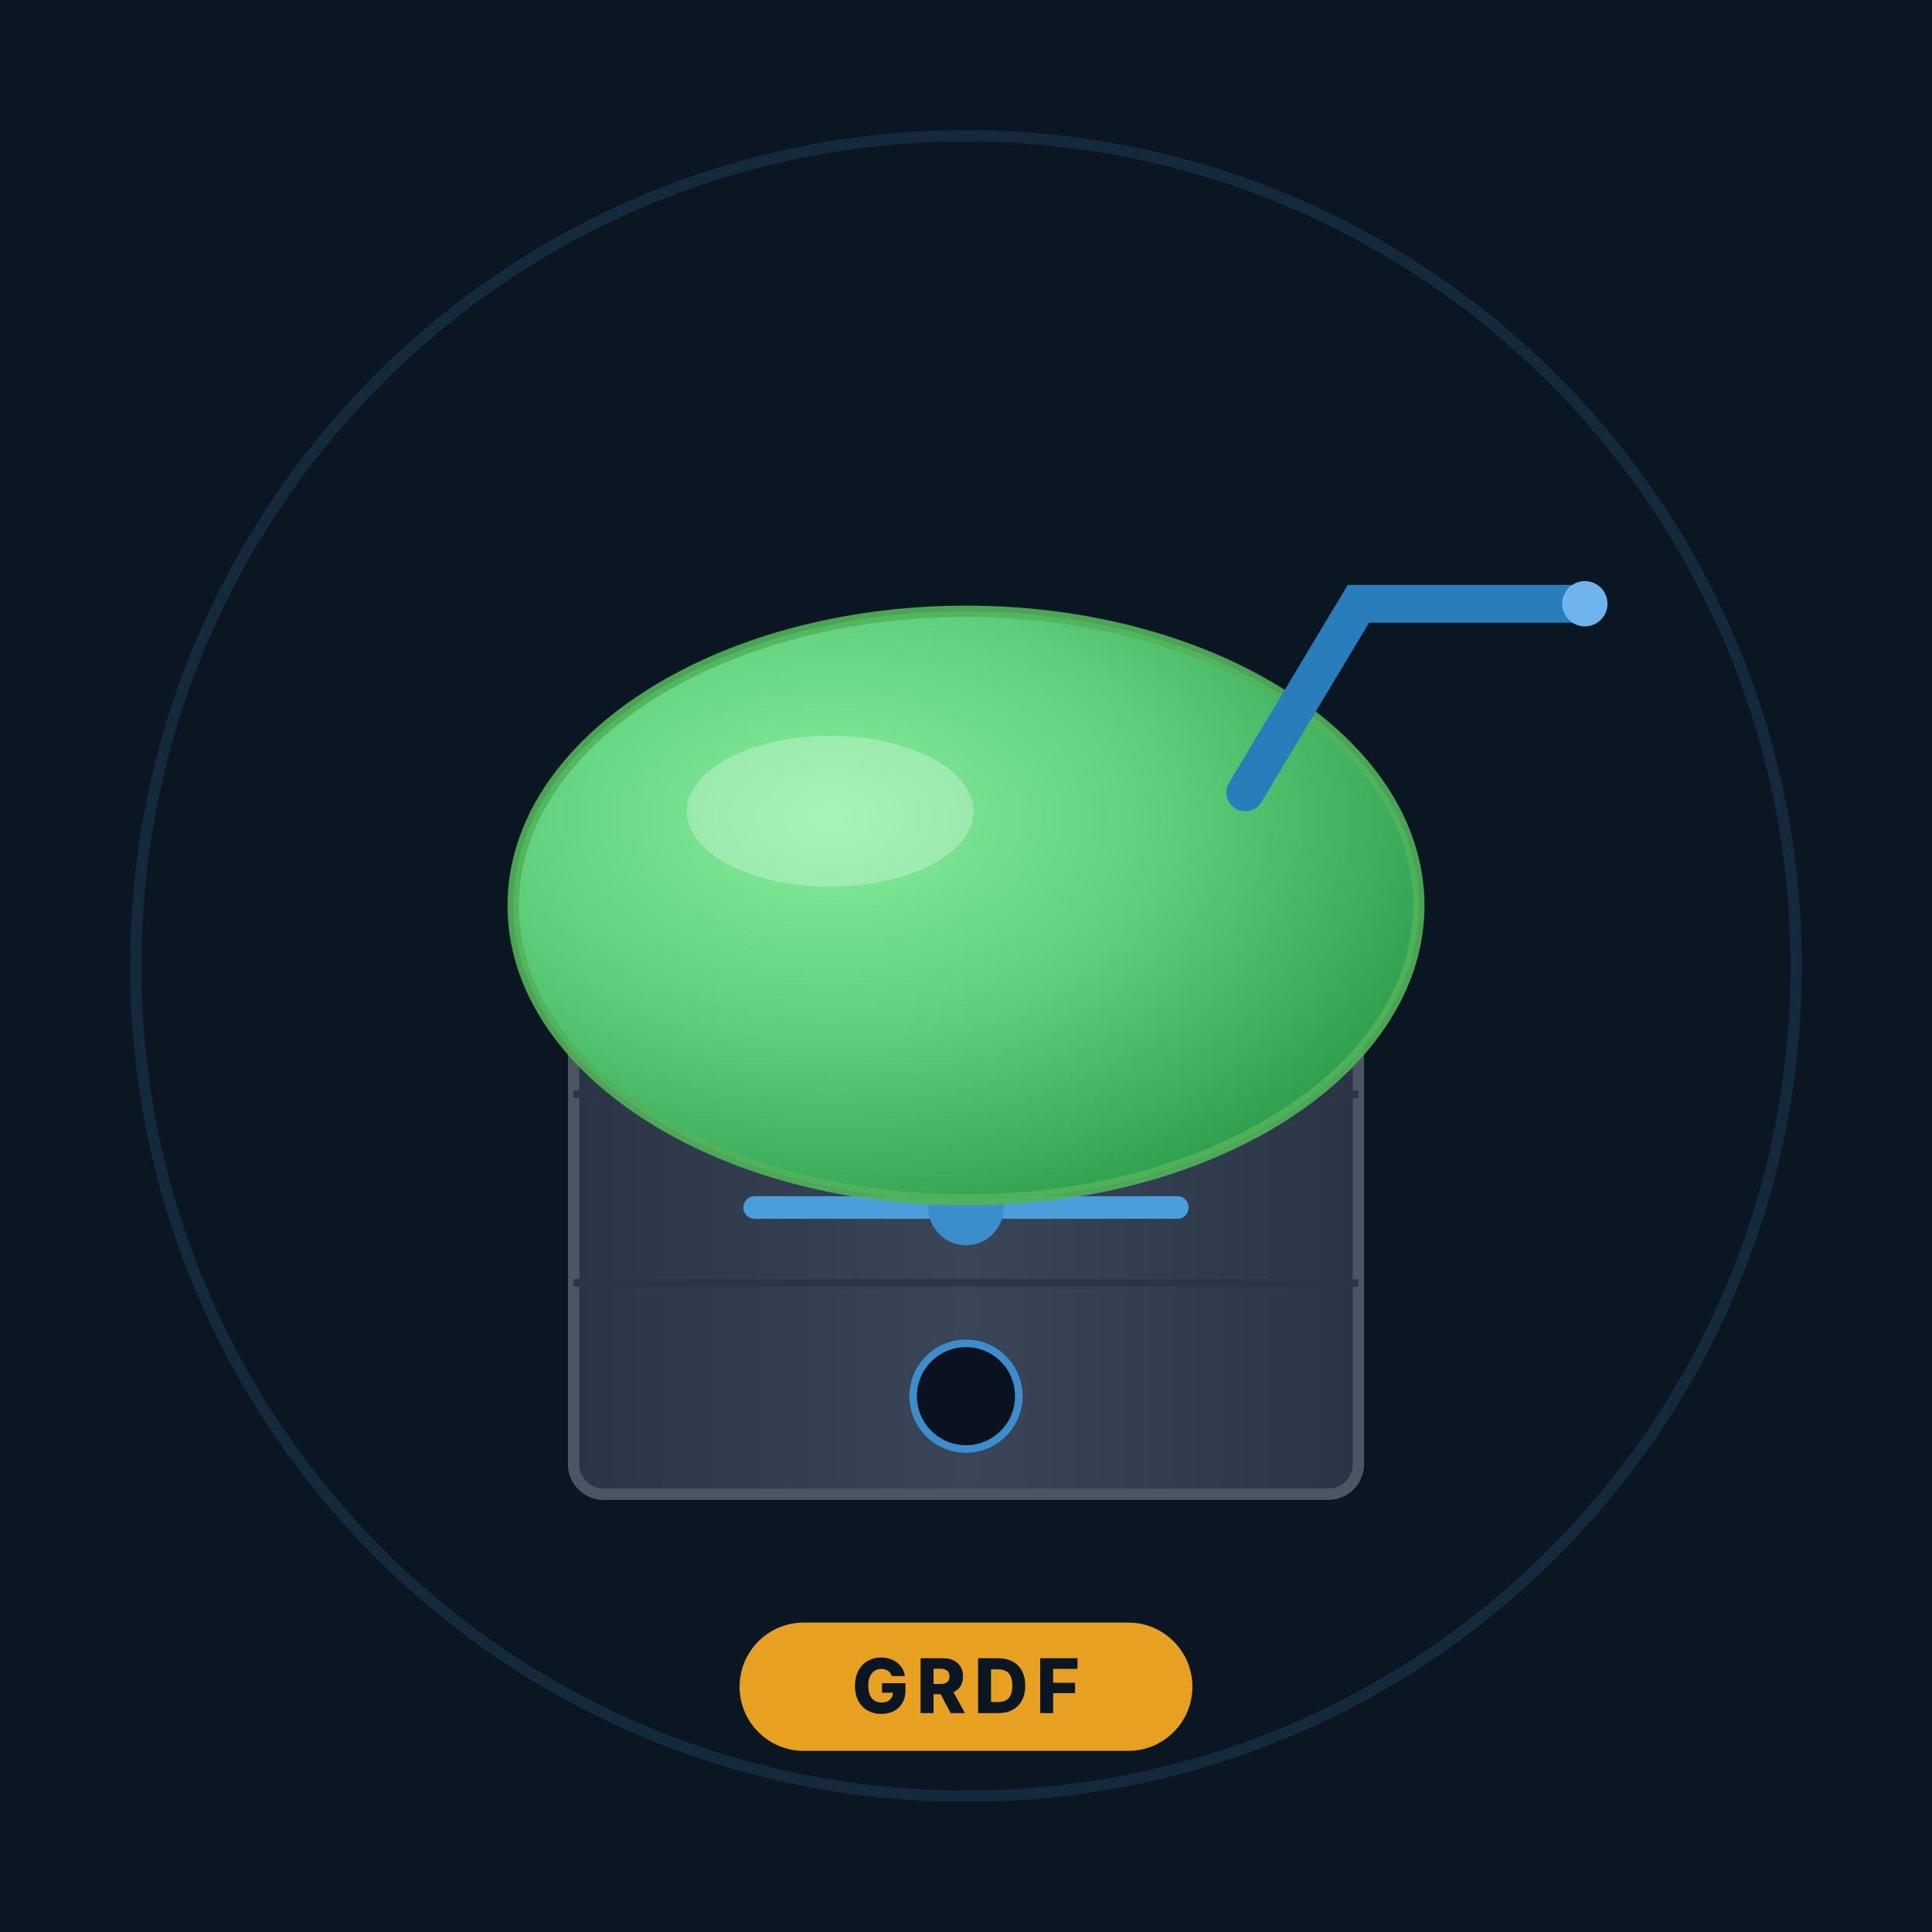
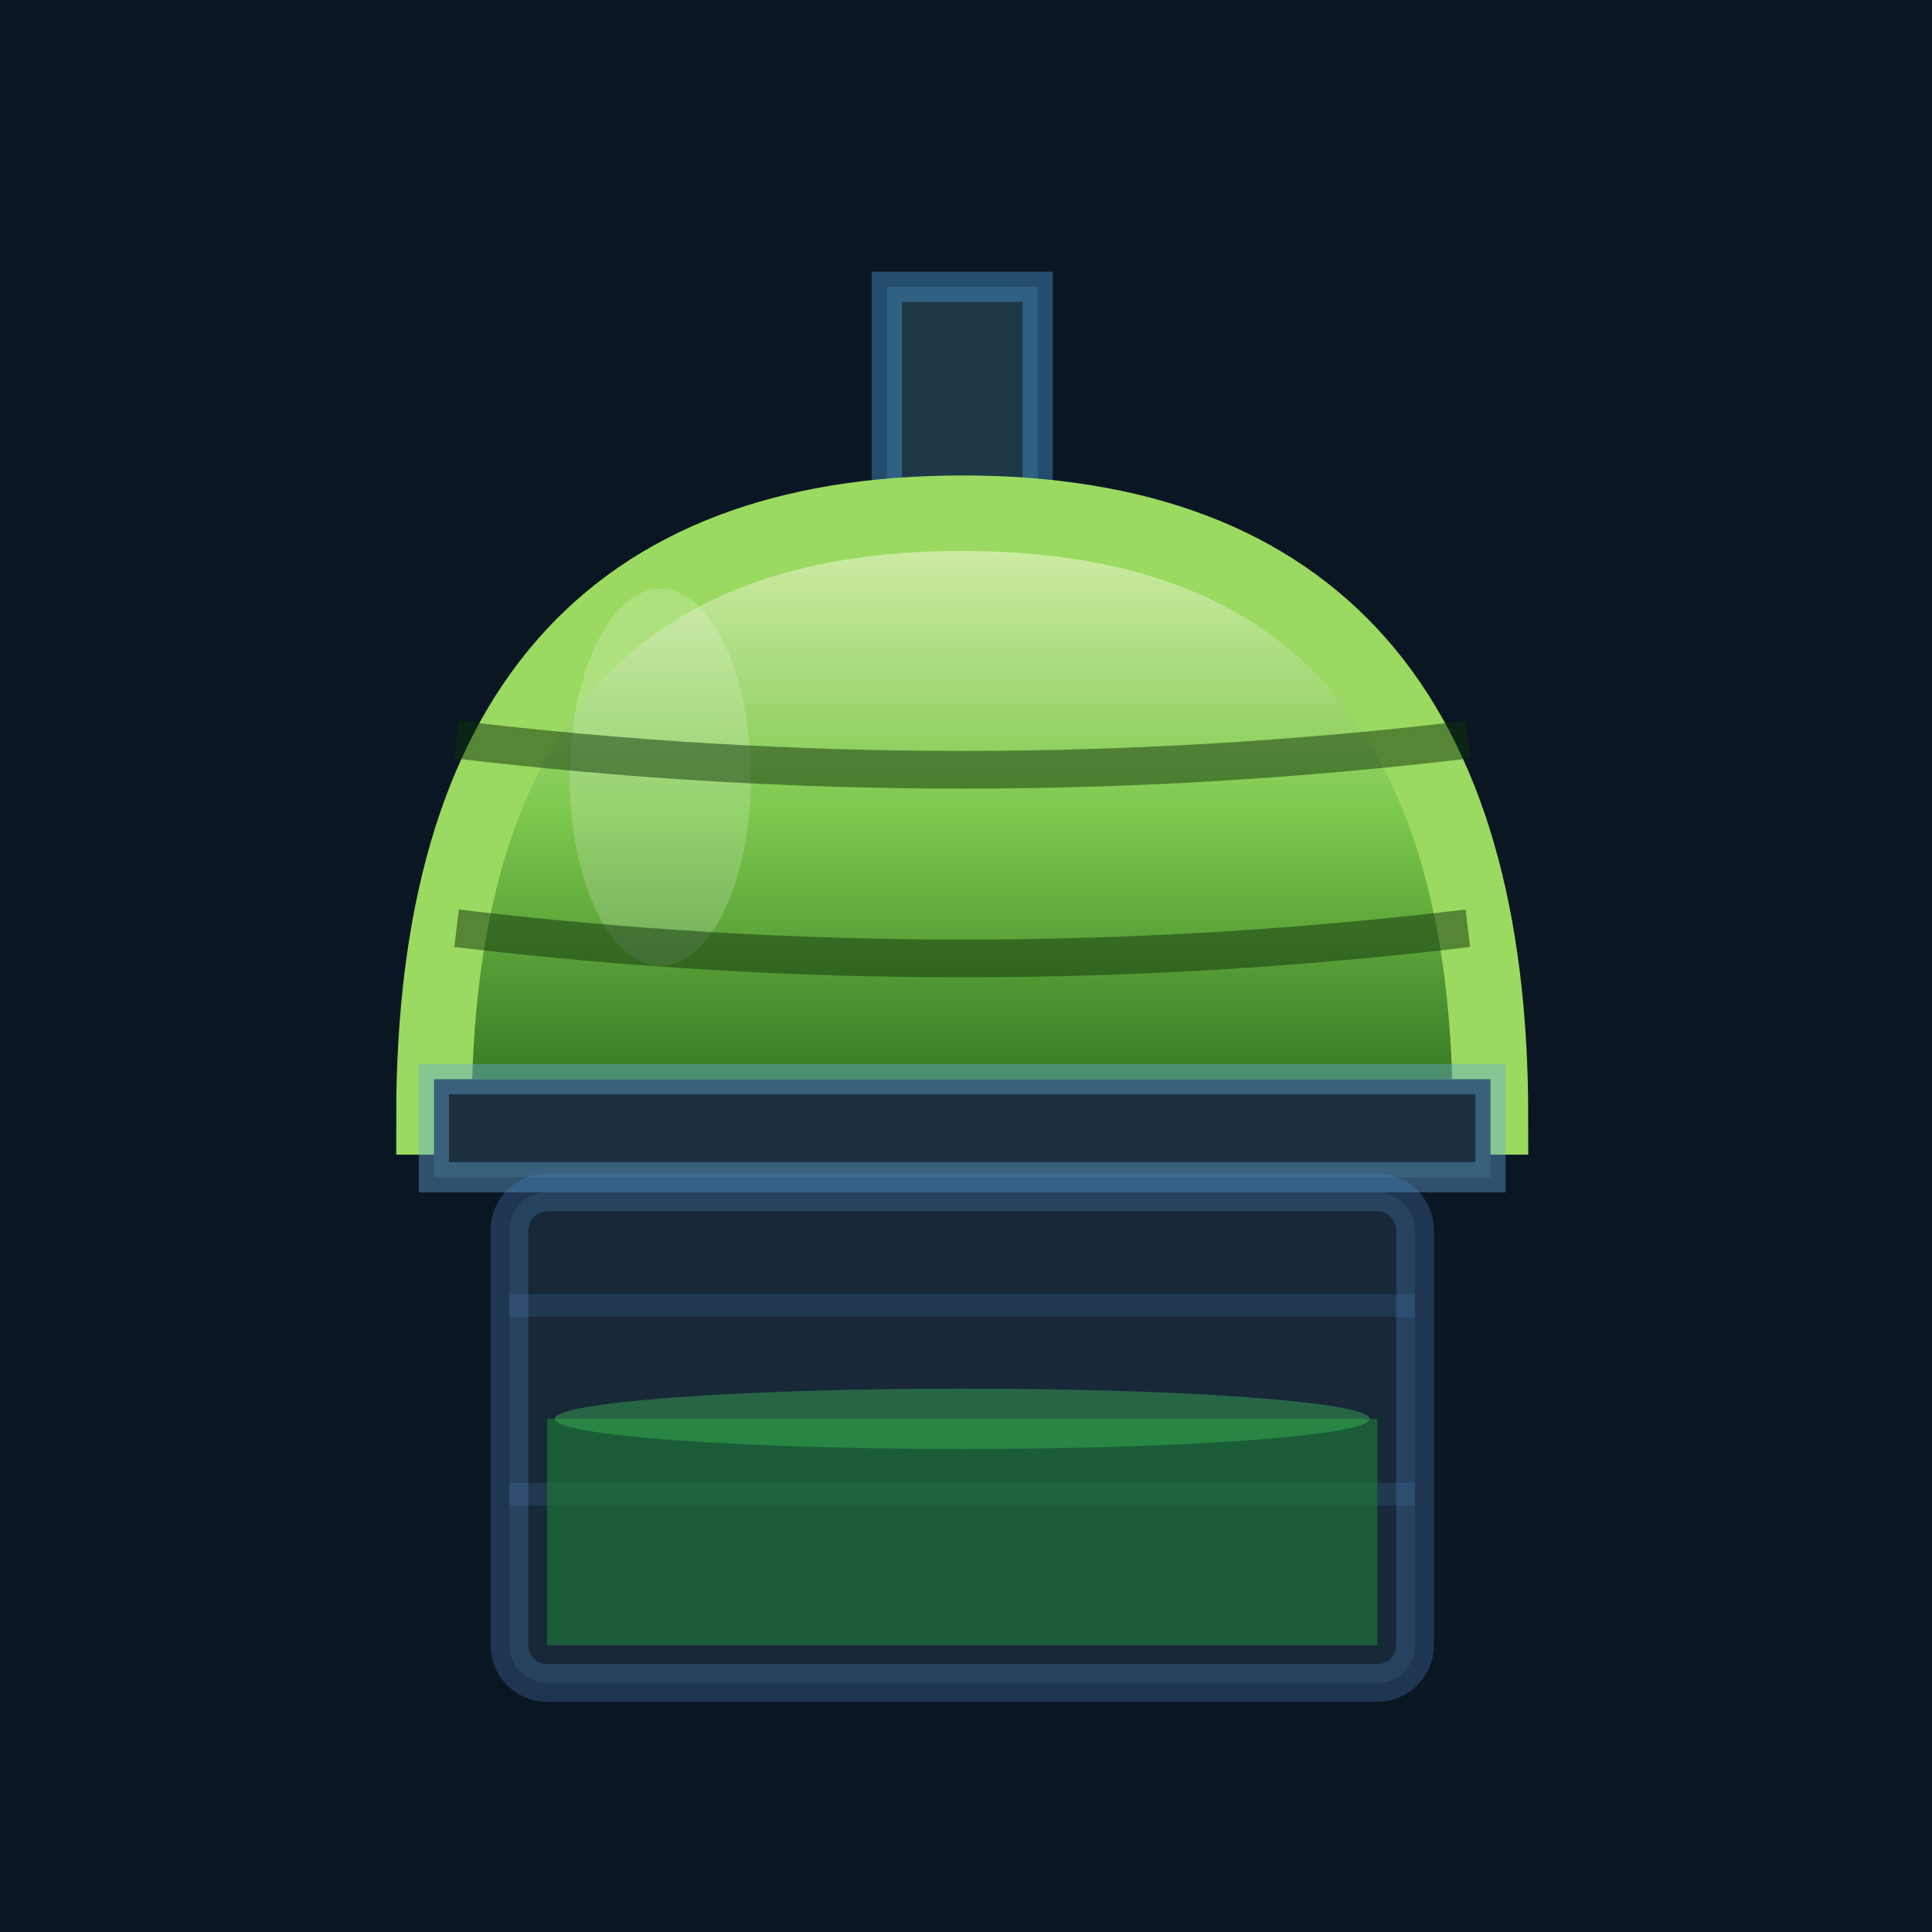
- <svg xmlns="http://www.w3.org/2000/svg" viewBox="0 0 512 512" width="512" height="512">
+ <svg xmlns="http://www.w3.org/2000/svg" viewBox="0 0 512 512">
+   <defs>
+     <linearGradient id="dome" x1="0" y1="0" x2="0" y2="1">
+       <stop offset="0%" stop-color="#D8F0B0" />
+       <stop offset="50%" stop-color="#7CC84C" />
+       <stop offset="100%" stop-color="#2E7020" />
+     </linearGradient>
+   </defs>
  <rect width="512" height="512" fill="#0B1623" />
-   <circle cx="256" cy="256" r="220" fill="none" stroke="rgba(74,158,219,.14)" stroke-width="3" />
-   <rect x="152" y="240" width="208" height="156" rx="8" fill="url(#tankGrad)" stroke="#4b5563" stroke-width="3" />
-   <line x1="152" y1="290" x2="360" y2="290" stroke="#2a3647" stroke-width="2" />
-   <line x1="152" y1="340" x2="360" y2="340" stroke="#2a3647" stroke-width="2" />
-   <line x1="200" y1="320" x2="312" y2="320" stroke="#4A9EDB" stroke-width="6" stroke-linecap="round" />
-   <circle cx="256" cy="320" r="10" fill="#3A8ECB" />
-   <circle cx="256" cy="370" r="14" fill="#0a1220" stroke="#3A8ECB" stroke-width="2" />
-   <ellipse cx="256" cy="240" rx="120" ry="78" fill="url(#domeGrad)" stroke="rgba(80,180,90,.9)" stroke-width="3" />
-   <ellipse cx="220" cy="215" rx="38" ry="20" fill="rgba(255,255,255,.28)" />
-   <path d="M 330 210 L 360 160 L 420 160" fill="none" stroke="#2A7DBB" stroke-width="10" stroke-linecap="round" />
-   <circle cx="420" cy="160" r="6" fill="#6DB5EC" />
-   <rect x="196" y="430" width="120" height="34" rx="17" fill="#E8A020" />
-   <text x="256" y="454" text-anchor="middle" font-family="system-ui, -apple-system, sans-serif" font-weight="800" font-size="20" fill="#0B1623" letter-spacing="2">GRDF</text>
-   <defs>
-     <linearGradient id="tankGrad" x1="0" y1="0" x2="1" y2="0">
-       <stop offset="0" stop-color="#2a3647" />
-       <stop offset="0.5" stop-color="#3a4557" />
-       <stop offset="1" stop-color="#2a3647" />
-     </linearGradient>
-     <radialGradient id="domeGrad" cx="0.35" cy="0.35" r="0.75">
-       <stop offset="0" stop-color="#86ef9e" />
-       <stop offset="0.5" stop-color="#5fce7a" />
-       <stop offset="1" stop-color="#2a9a4a" />
-     </radialGradient>
-   </defs>
+   <g transform="translate(35, 56) scale(20)">
+     <rect x="10" y="1" width="2" height="3" fill="#1E3848" stroke="rgba(74,158,219,0.4)" stroke-width="0.4" />
+     <path d="M 4 12 Q 4 4 11 4 Q 18 4 18 12 Z" fill="url(#dome)" stroke="#9ADA60" stroke-width="1" />
+     <ellipse cx="7" cy="7.5" rx="1.2" ry="2.5" fill="rgba(255,255,255,0.18)" />
+     <path d="M 4.3 7 Q 11 7.8 17.7 7" stroke="rgba(15,50,10,0.5)" stroke-width="0.5" fill="none" />
+     <path d="M 4.3 9.5 Q 11 10.3 17.7 9.5" stroke="rgba(15,50,10,0.5)" stroke-width="0.5" fill="none" />
+     <rect x="4" y="11.5" width="14" height="1.3" fill="#1C3040" stroke="rgba(100,170,220,0.4)" stroke-width="0.4" />
+     <rect x="5" y="13" width="12" height="6.5" rx="0.5" fill="#182838" stroke="rgba(74,130,190,0.3)" stroke-width="0.5" />
+     <line x1="5" y1="14.5" x2="17" y2="14.5" stroke="rgba(74,130,190,0.18)" stroke-width="0.3" />
+     <line x1="5" y1="17" x2="17" y2="17" stroke="rgba(74,130,190,0.18)" stroke-width="0.3" />
+     <rect x="5.5" y="16" width="11" height="3" fill="rgba(28,120,55,0.65)" />
+     <ellipse cx="11" cy="16" rx="5.4" ry="0.4" fill="rgba(60,195,88,0.4)" />
+   </g>
</svg>
